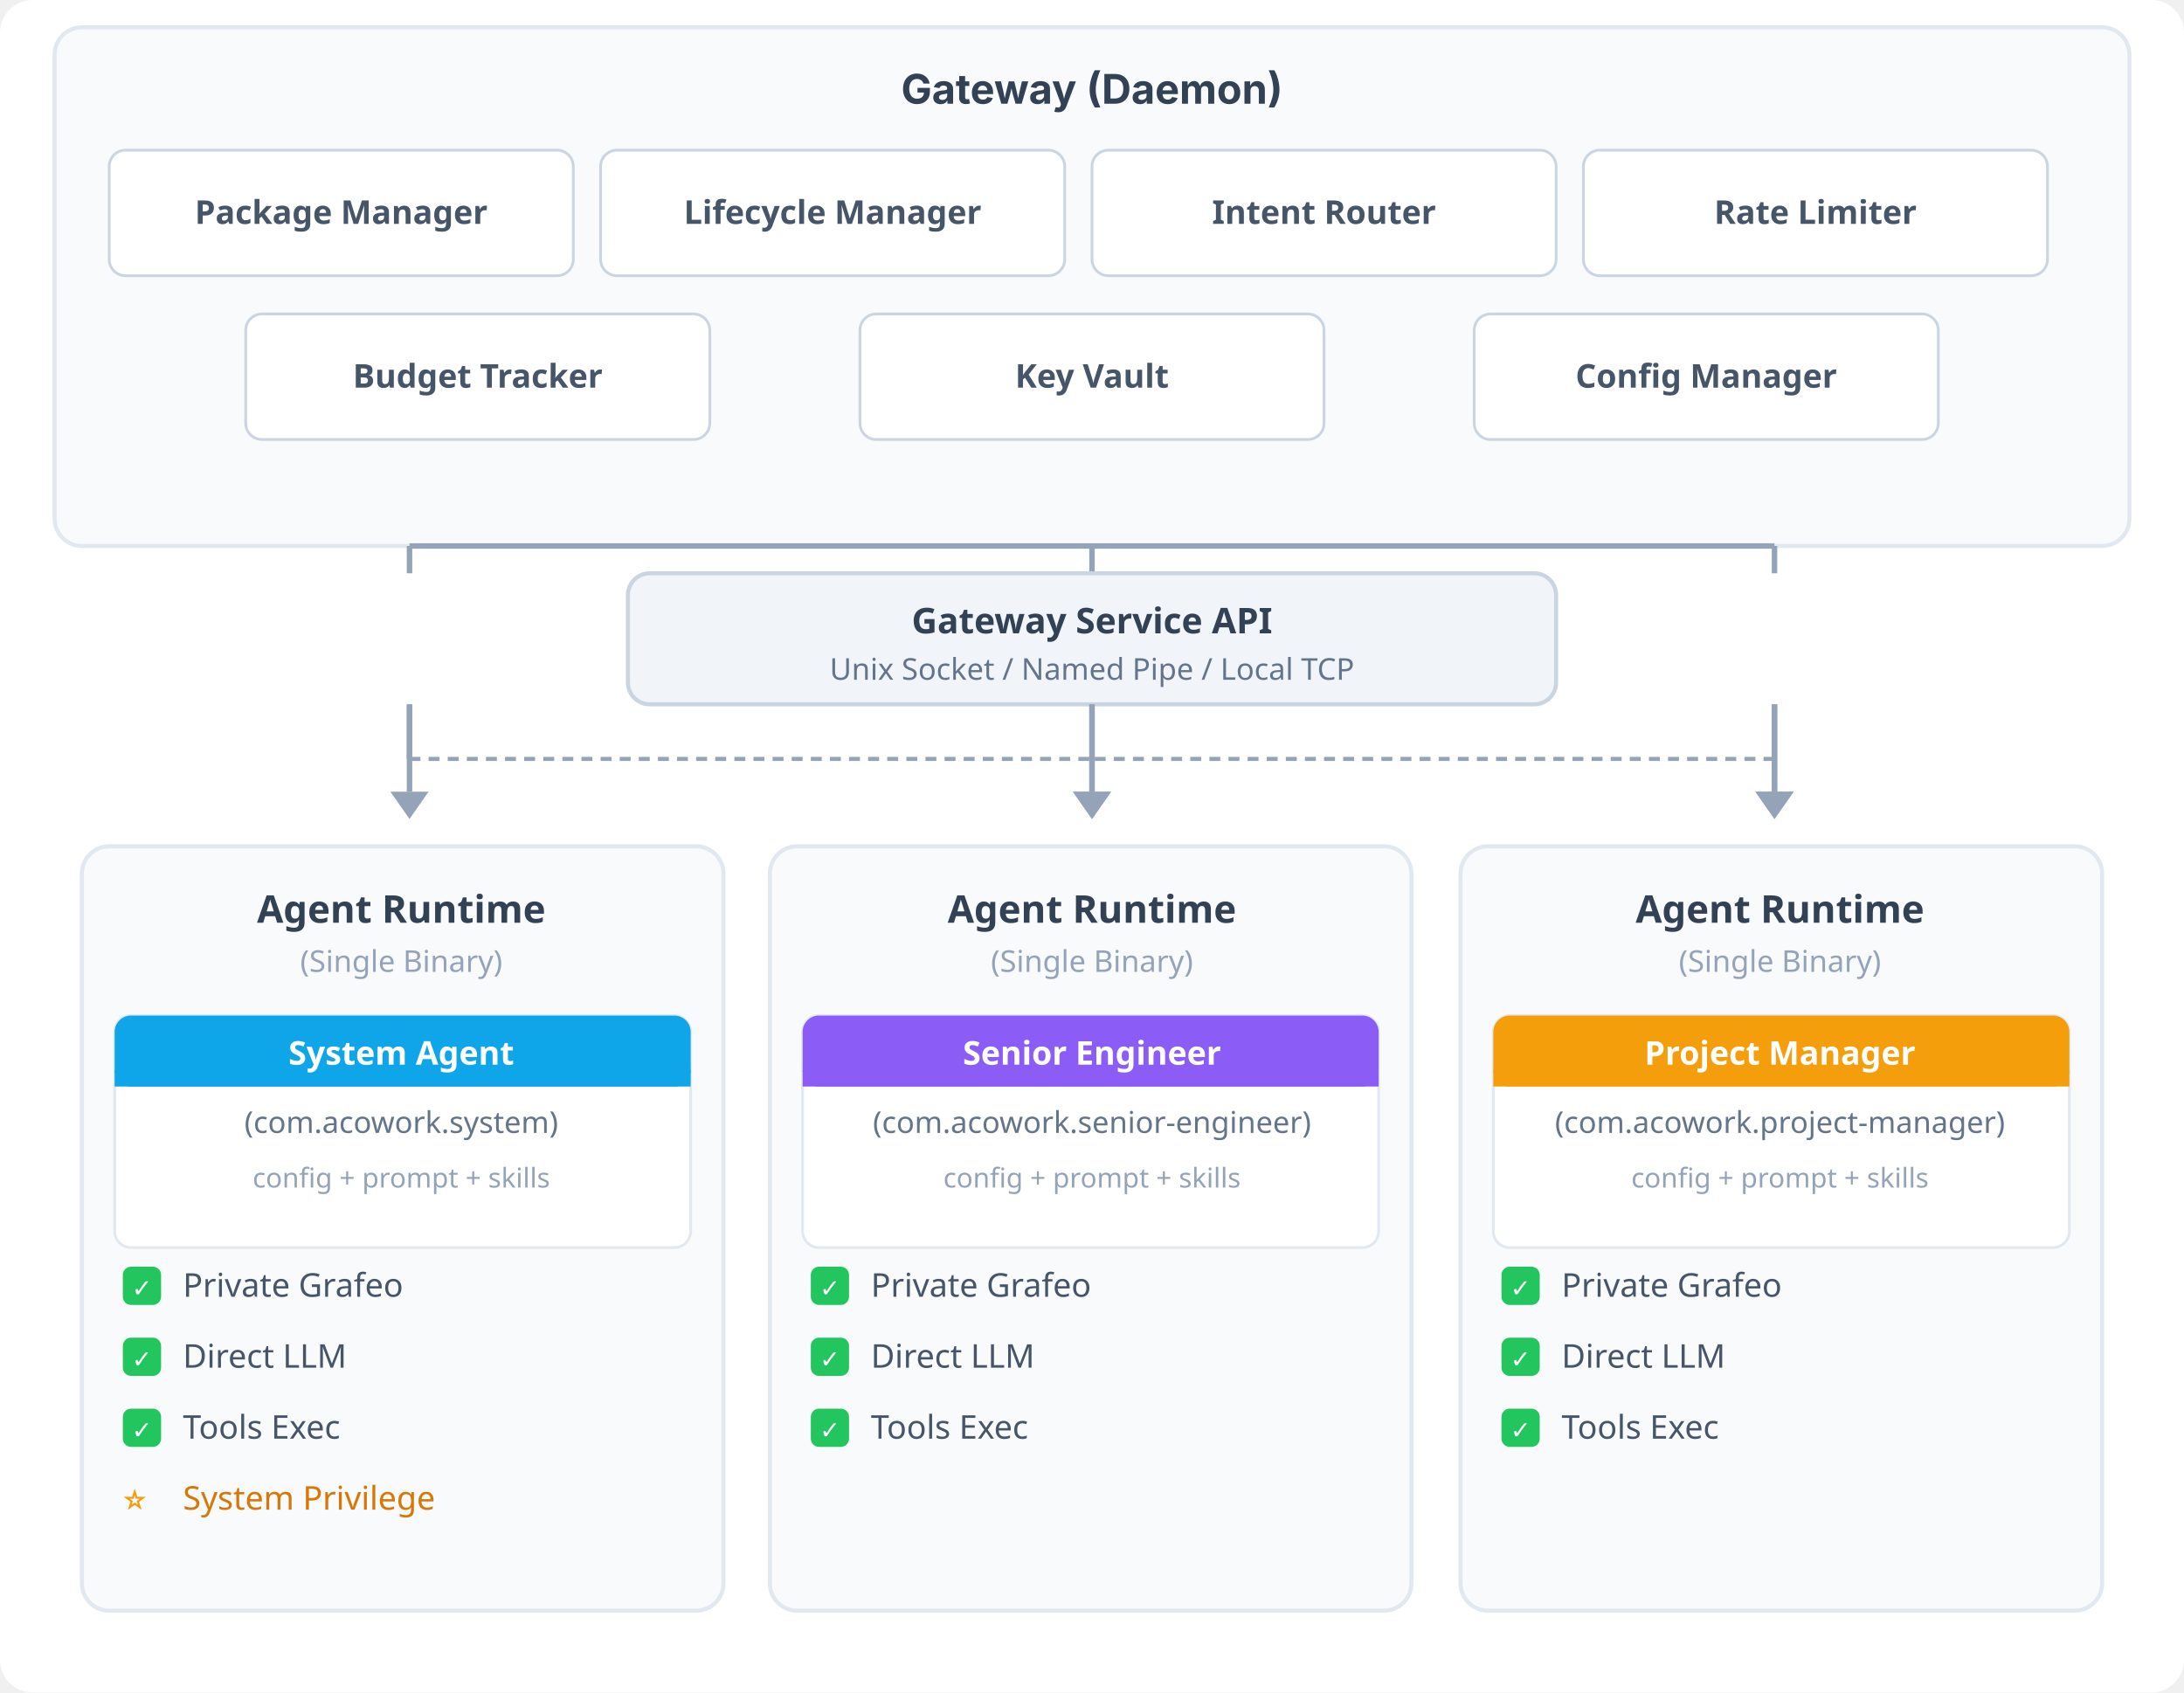
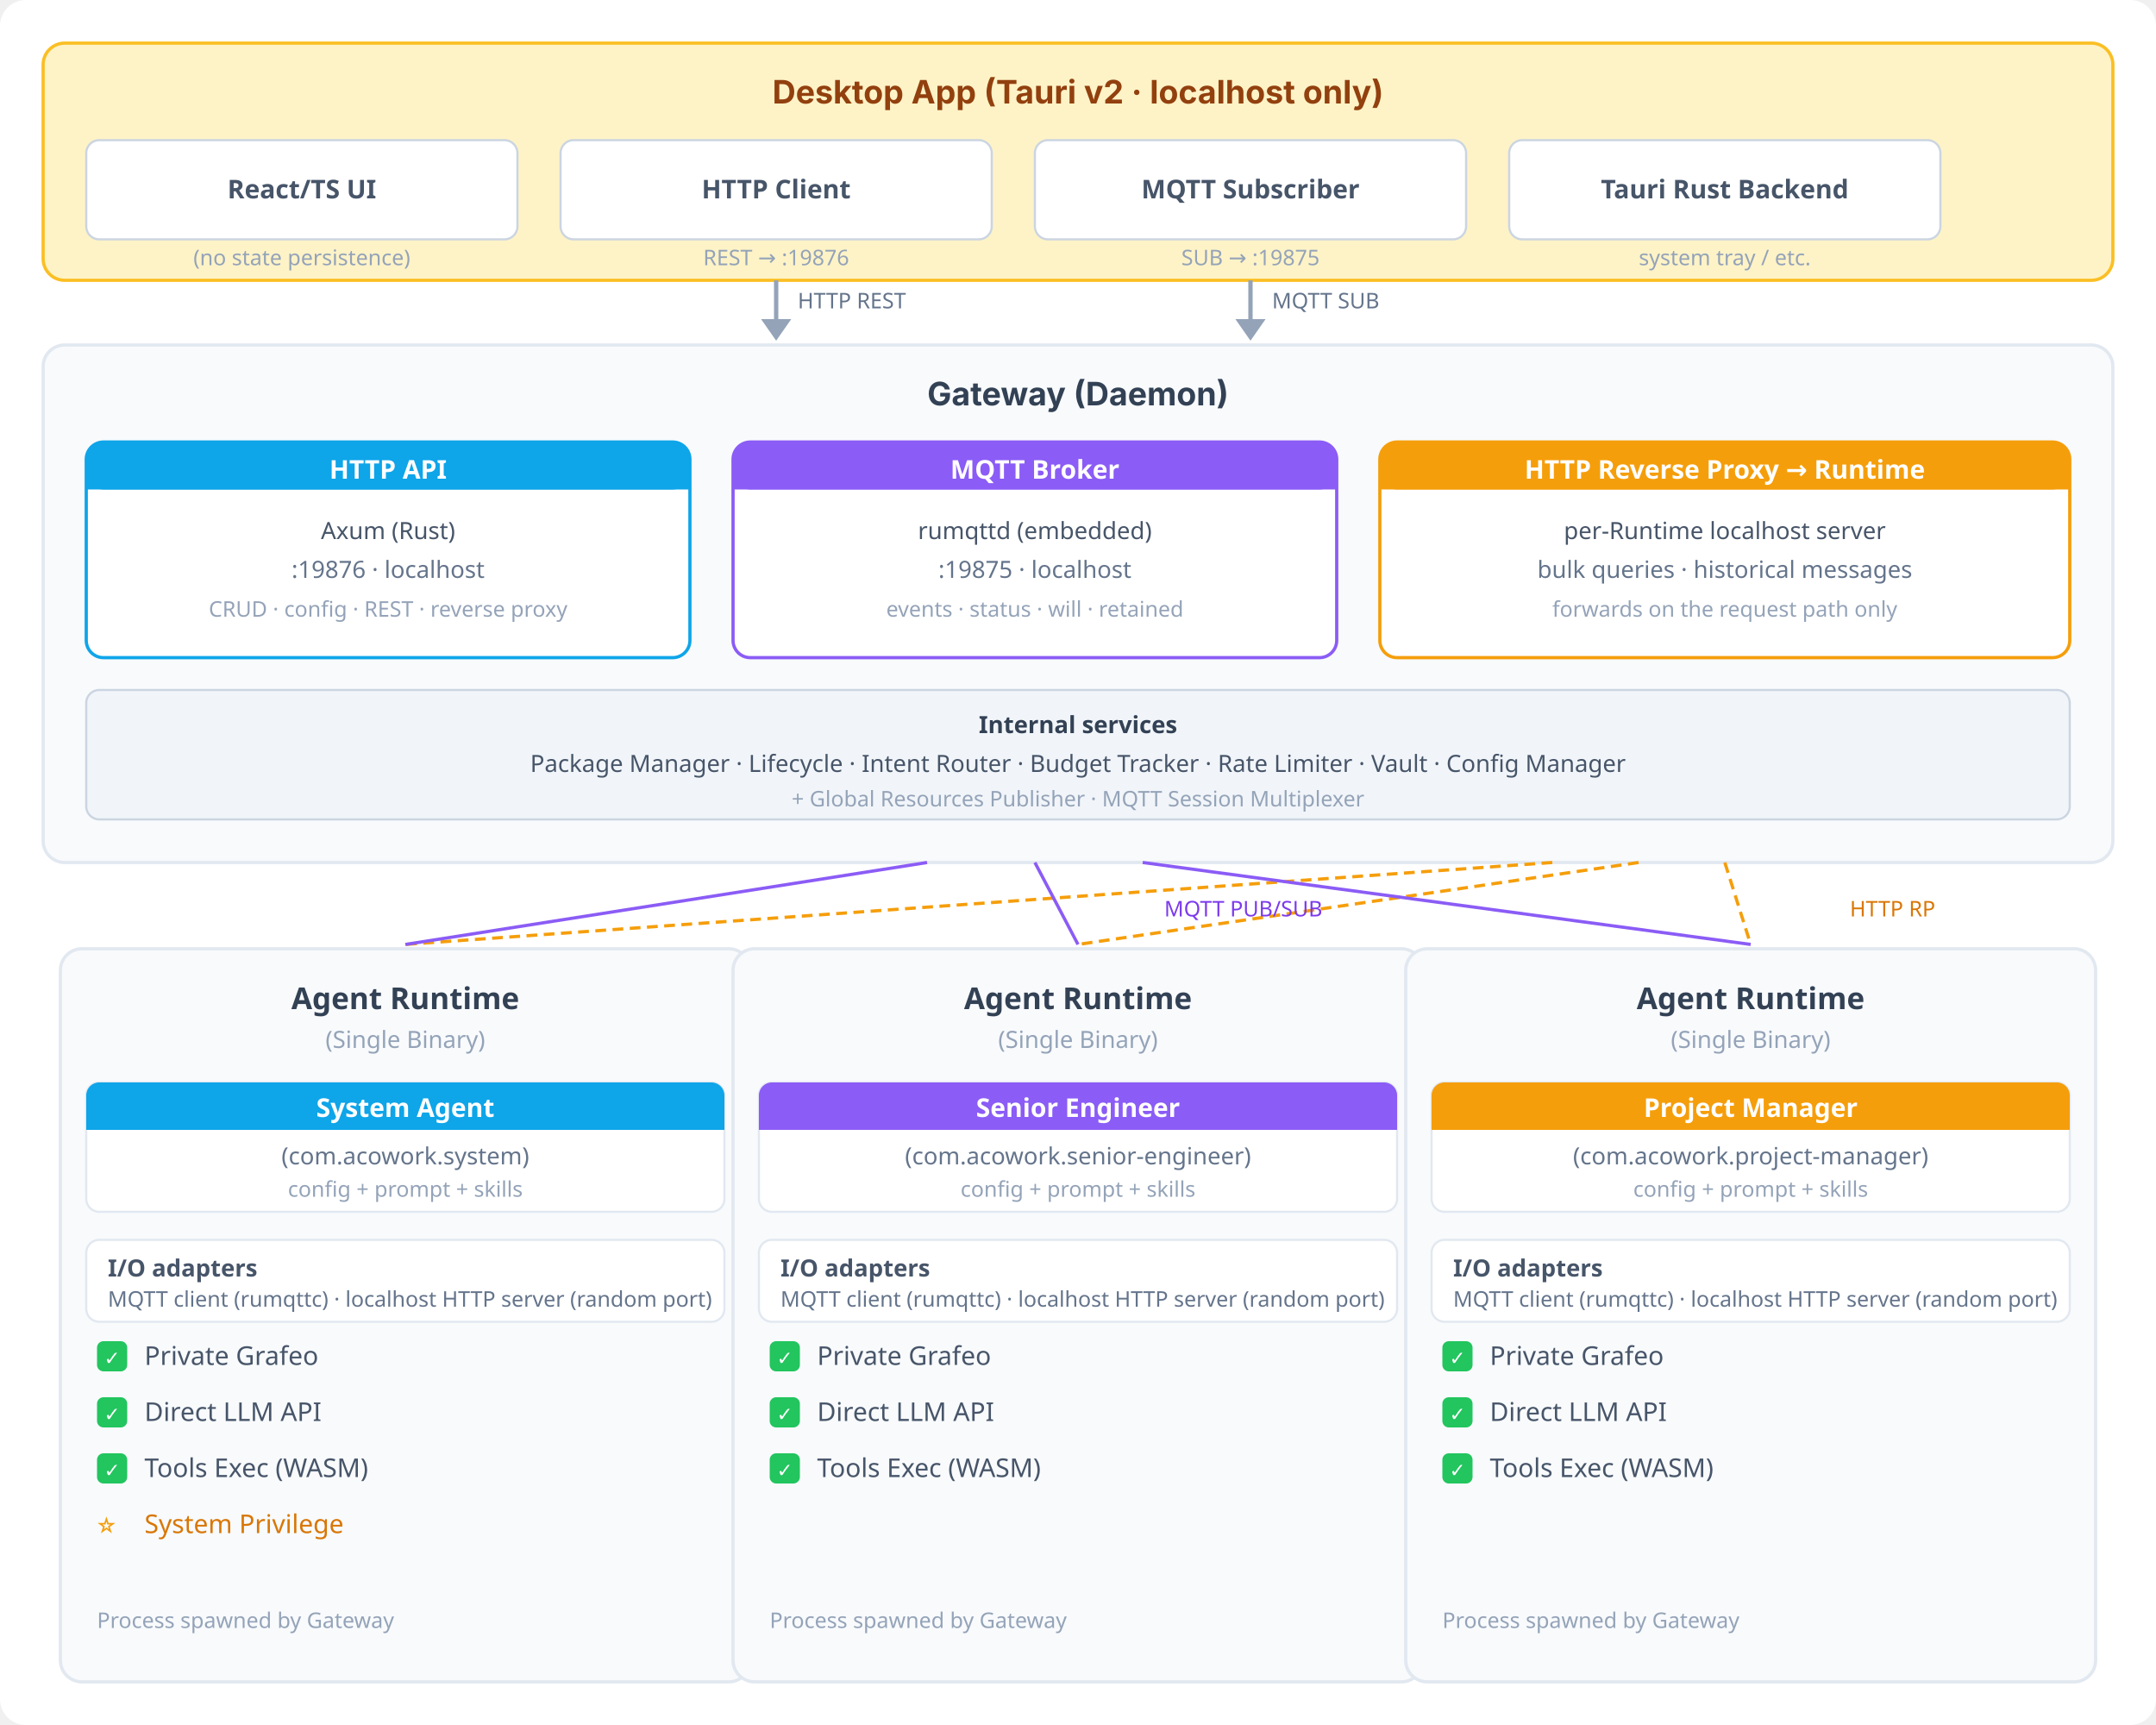
- <svg xmlns="http://www.w3.org/2000/svg" viewBox="0 0 800 620" width="100%" height="100%">
-   <rect width="800" height="620" fill="#ffffff" rx="12" />
-   <rect x="20" y="10" width="760" height="190" rx="10" fill="#f8fafc" stroke="#e2e8f0" stroke-width="1.5" />
-   <text x="400" y="38" text-anchor="middle" fill="#334155" font-family="system-ui, -apple-system, sans-serif" font-size="15" font-weight="700">Gateway (Daemon)</text>
-   <rect x="40" y="55" width="170" height="46" rx="6" fill="#ffffff" stroke="#cbd5e1" stroke-width="1" />
-   <text x="125" y="82" text-anchor="middle" fill="#475569" font-family="system-ui, sans-serif" font-size="12" font-weight="600">Package Manager</text>
-   <rect x="220" y="55" width="170" height="46" rx="6" fill="#ffffff" stroke="#cbd5e1" stroke-width="1" />
-   <text x="305" y="82" text-anchor="middle" fill="#475569" font-family="system-ui, sans-serif" font-size="12" font-weight="600">Lifecycle Manager</text>
-   <rect x="400" y="55" width="170" height="46" rx="6" fill="#ffffff" stroke="#cbd5e1" stroke-width="1" />
-   <text x="485" y="82" text-anchor="middle" fill="#475569" font-family="system-ui, sans-serif" font-size="12" font-weight="600">Intent Router</text>
-   <rect x="580" y="55" width="170" height="46" rx="6" fill="#ffffff" stroke="#cbd5e1" stroke-width="1" />
-   <text x="665" y="82" text-anchor="middle" fill="#475569" font-family="system-ui, sans-serif" font-size="12" font-weight="600">Rate Limiter</text>
-   <rect x="90" y="115" width="170" height="46" rx="6" fill="#ffffff" stroke="#cbd5e1" stroke-width="1" />
-   <text x="175" y="142" text-anchor="middle" fill="#475569" font-family="system-ui, sans-serif" font-size="12" font-weight="600">Budget Tracker</text>
-   <rect x="315" y="115" width="170" height="46" rx="6" fill="#ffffff" stroke="#cbd5e1" stroke-width="1" />
-   <text x="400" y="142" text-anchor="middle" fill="#475569" font-family="system-ui, sans-serif" font-size="12" font-weight="600">Key Vault</text>
-   <rect x="540" y="115" width="170" height="46" rx="6" fill="#ffffff" stroke="#cbd5e1" stroke-width="1" />
-   <text x="625" y="142" text-anchor="middle" fill="#475569" font-family="system-ui, sans-serif" font-size="12" font-weight="600">Config Manager</text>
-   <line x1="150" y1="200" x2="650" y2="200" stroke="#94a3b8" stroke-width="2" />
-   <line x1="400" y1="200" x2="400" y2="210" stroke="#94a3b8" stroke-width="2" />
-   <line x1="150" y1="200" x2="150" y2="210" stroke="#94a3b8" stroke-width="2" />
-   <line x1="650" y1="200" x2="650" y2="210" stroke="#94a3b8" stroke-width="2" />
-   <rect x="230" y="210" width="340" height="48" rx="8" fill="#f1f5f9" stroke="#cbd5e1" stroke-width="1.5" />
-   <text x="400" y="232" text-anchor="middle" fill="#334155" font-family="system-ui, sans-serif" font-size="13" font-weight="700">Gateway Service API</text>
-   <text x="400" y="249" text-anchor="middle" fill="#64748b" font-family="system-ui, sans-serif" font-size="11">Unix Socket / Named Pipe / Local TCP</text>
-   <line x1="150" y1="258" x2="150" y2="278" stroke="#94a3b8" stroke-width="2" />
-   <line x1="150" y1="278" x2="400" y2="278" stroke="#94a3b8" stroke-width="1.5" stroke-dasharray="4,3" />
-   <line x1="400" y1="258" x2="400" y2="290" stroke="#94a3b8" stroke-width="2" />
-   <polygon points="393,290 400,300 407,290" fill="#94a3b8" />
-   <line x1="650" y1="258" x2="650" y2="278" stroke="#94a3b8" stroke-width="2" />
-   <line x1="650" y1="278" x2="400" y2="278" stroke="#94a3b8" stroke-width="1.5" stroke-dasharray="4,3" />
-   <line x1="650" y1="278" x2="650" y2="290" stroke="#94a3b8" stroke-width="2" />
-   <polygon points="643,290 650,300 657,290" fill="#94a3b8" />
-   <line x1="400" y1="258" x2="400" y2="290" stroke="#94a3b8" stroke-width="2" />
-   <polygon points="393,290 400,300 407,290" fill="#94a3b8" />
-   <line x1="150" y1="258" x2="150" y2="290" stroke="#94a3b8" stroke-width="2" />
-   <polygon points="143,290 150,300 157,290" fill="#94a3b8" />
-   <line x1="650" y1="258" x2="650" y2="290" stroke="#94a3b8" stroke-width="2" />
-   <polygon points="643,290 650,300 657,290" fill="#94a3b8" />
-   <rect x="30" y="310" width="235" height="280" rx="10" fill="#f8fafc" stroke="#e2e8f0" stroke-width="1.5" />
-   <text x="147" y="338" text-anchor="middle" fill="#334155" font-family="system-ui, sans-serif" font-size="14" font-weight="700">Agent Runtime</text>
-   <text x="147" y="356" text-anchor="middle" fill="#94a3b8" font-family="system-ui, sans-serif" font-size="11">(Single Binary)</text>
-   <rect x="42" y="372" width="211" height="85" rx="6" fill="#ffffff" stroke="#e2e8f0" stroke-width="1" />
-   <rect x="42" y="372" width="211" height="26" rx="6" fill="#0ea5e9" />
-   <rect x="42" y="392" width="211" height="6" fill="#0ea5e9" />
-   <text x="147" y="390" text-anchor="middle" fill="white" font-family="system-ui, sans-serif" font-size="12" font-weight="600">System Agent</text>
-   <text x="147" y="415" text-anchor="middle" fill="#64748b" font-family="system-ui, sans-serif" font-size="11">(com.acowork.system)</text>
-   <text x="147" y="435" text-anchor="middle" fill="#94a3b8" font-family="system-ui, sans-serif" font-size="10">config + prompt + skills</text>
-   <g transform="translate(45, 472)">
+ <svg xmlns="http://www.w3.org/2000/svg" viewBox="0 0 1000 800" width="100%" height="100%">
+   <rect width="1000" height="800" fill="#ffffff" rx="12" />
+   <rect x="20" y="20" width="960" height="110" rx="10" fill="#fef3c7" stroke="#fbbf24" stroke-width="1.5" />
+   <text x="500" y="48" text-anchor="middle" fill="#92400e" font-family="system-ui, -apple-system, sans-serif" font-size="15" font-weight="700">Desktop App (Tauri v2 · localhost only)</text>
+   <rect x="40" y="65" width="200" height="46" rx="6" fill="#ffffff" stroke="#cbd5e1" stroke-width="1" />
+   <text x="140" y="92" text-anchor="middle" fill="#475569" font-family="system-ui, sans-serif" font-size="12" font-weight="600">React/TS UI</text>
+   <rect x="260" y="65" width="200" height="46" rx="6" fill="#ffffff" stroke="#cbd5e1" stroke-width="1" />
+   <text x="360" y="92" text-anchor="middle" fill="#475569" font-family="system-ui, sans-serif" font-size="12" font-weight="600">HTTP Client</text>
+   <rect x="480" y="65" width="200" height="46" rx="6" fill="#ffffff" stroke="#cbd5e1" stroke-width="1" />
+   <text x="580" y="92" text-anchor="middle" fill="#475569" font-family="system-ui, sans-serif" font-size="12" font-weight="600">MQTT Subscriber</text>
+   <rect x="700" y="65" width="200" height="46" rx="6" fill="#ffffff" stroke="#cbd5e1" stroke-width="1" />
+   <text x="800" y="92" text-anchor="middle" fill="#475569" font-family="system-ui, sans-serif" font-size="12" font-weight="600">Tauri Rust Backend</text>
+   <text x="140" y="123" text-anchor="middle" fill="#94a3b8" font-family="system-ui, sans-serif" font-size="10">(no state persistence)</text>
+   <text x="360" y="123" text-anchor="middle" fill="#94a3b8" font-family="system-ui, sans-serif" font-size="10">REST → :19876</text>
+   <text x="580" y="123" text-anchor="middle" fill="#94a3b8" font-family="system-ui, sans-serif" font-size="10">SUB → :19875</text>
+   <text x="800" y="123" text-anchor="middle" fill="#94a3b8" font-family="system-ui, sans-serif" font-size="10">system tray / etc.</text>
+   <line x1="360" y1="130" x2="360" y2="148" stroke="#94a3b8" stroke-width="2" />
+   <polygon points="353,148 360,158 367,148" fill="#94a3b8" />
+   <text x="370" y="143" fill="#64748b" font-family="system-ui, sans-serif" font-size="10">HTTP REST</text>
+   <line x1="580" y1="130" x2="580" y2="148" stroke="#94a3b8" stroke-width="2" />
+   <polygon points="573,148 580,158 587,148" fill="#94a3b8" />
+   <text x="590" y="143" fill="#64748b" font-family="system-ui, sans-serif" font-size="10">MQTT SUB</text>
+   <rect x="20" y="160" width="960" height="240" rx="10" fill="#f8fafc" stroke="#e2e8f0" stroke-width="1.5" />
+   <text x="500" y="188" text-anchor="middle" fill="#334155" font-family="system-ui, -apple-system, sans-serif" font-size="15" font-weight="700">Gateway (Daemon)</text>
+   <rect x="40" y="205" width="280" height="100" rx="8" fill="#ffffff" stroke="#0ea5e9" stroke-width="1.5" />
+   <rect x="40" y="205" width="280" height="22" rx="8" fill="#0ea5e9" />
+   <rect x="40" y="218" width="280" height="9" fill="#0ea5e9" />
+   <text x="180" y="222" text-anchor="middle" fill="white" font-family="system-ui, sans-serif" font-size="12" font-weight="600">HTTP API</text>
+   <text x="180" y="250" text-anchor="middle" fill="#475569" font-family="system-ui, sans-serif" font-size="11">Axum (Rust)</text>
+   <text x="180" y="268" text-anchor="middle" fill="#64748b" font-family="system-ui, sans-serif" font-size="11">:19876 · localhost</text>
+   <text x="180" y="286" text-anchor="middle" fill="#94a3b8" font-family="system-ui, sans-serif" font-size="10">CRUD · config · REST · reverse proxy</text>
+   <rect x="340" y="205" width="280" height="100" rx="8" fill="#ffffff" stroke="#8b5cf6" stroke-width="1.5" />
+   <rect x="340" y="205" width="280" height="22" rx="8" fill="#8b5cf6" />
+   <rect x="340" y="218" width="280" height="9" fill="#8b5cf6" />
+   <text x="480" y="222" text-anchor="middle" fill="white" font-family="system-ui, sans-serif" font-size="12" font-weight="600">MQTT Broker</text>
+   <text x="480" y="250" text-anchor="middle" fill="#475569" font-family="system-ui, sans-serif" font-size="11">rumqttd (embedded)</text>
+   <text x="480" y="268" text-anchor="middle" fill="#64748b" font-family="system-ui, sans-serif" font-size="11">:19875 · localhost</text>
+   <text x="480" y="286" text-anchor="middle" fill="#94a3b8" font-family="system-ui, sans-serif" font-size="10">events · status · will · retained</text>
+   <rect x="640" y="205" width="320" height="100" rx="8" fill="#ffffff" stroke="#f59e0b" stroke-width="1.5" />
+   <rect x="640" y="205" width="320" height="22" rx="8" fill="#f59e0b" />
+   <rect x="640" y="218" width="320" height="9" fill="#f59e0b" />
+   <text x="800" y="222" text-anchor="middle" fill="white" font-family="system-ui, sans-serif" font-size="12" font-weight="600">HTTP Reverse Proxy → Runtime</text>
+   <text x="800" y="250" text-anchor="middle" fill="#475569" font-family="system-ui, sans-serif" font-size="11">per-Runtime localhost server</text>
+   <text x="800" y="268" text-anchor="middle" fill="#64748b" font-family="system-ui, sans-serif" font-size="11">bulk queries · historical messages</text>
+   <text x="800" y="286" text-anchor="middle" fill="#94a3b8" font-family="system-ui, sans-serif" font-size="10">forwards on the request path only</text>
+   <rect x="40" y="320" width="920" height="60" rx="6" fill="#f1f5f9" stroke="#cbd5e1" stroke-width="1" />
+   <text x="500" y="340" text-anchor="middle" fill="#334155" font-family="system-ui, sans-serif" font-size="11" font-weight="600">Internal services</text>
+   <text x="500" y="358" text-anchor="middle" fill="#475569" font-family="system-ui, sans-serif" font-size="11">Package Manager · Lifecycle · Intent Router · Budget Tracker · Rate Limiter · Vault · Config Manager</text>
+   <text x="500" y="374" text-anchor="middle" fill="#94a3b8" font-family="system-ui, sans-serif" font-size="10">+ Global Resources Publisher · MQTT Session Multiplexer</text>
+   <line x1="720" y1="400" x2="188" y2="438" stroke="#f59e0b" stroke-width="1.5" stroke-dasharray="5,3" />
+   <line x1="760" y1="400" x2="500" y2="438" stroke="#f59e0b" stroke-width="1.5" stroke-dasharray="5,3" />
+   <line x1="800" y1="400" x2="812" y2="438" stroke="#f59e0b" stroke-width="1.5" stroke-dasharray="5,3" />
+   <text x="858" y="425" fill="#d97706" font-family="system-ui, sans-serif" font-size="10">HTTP RP</text>
+   <line x1="430" y1="400" x2="188" y2="438" stroke="#8b5cf6" stroke-width="1.5" />
+   <line x1="480" y1="400" x2="500" y2="438" stroke="#8b5cf6" stroke-width="1.5" />
+   <line x1="530" y1="400" x2="812" y2="438" stroke="#8b5cf6" stroke-width="1.5" />
+   <text x="540" y="425" fill="#7c3aed" font-family="system-ui, sans-serif" font-size="10">MQTT PUB/SUB</text>
+   <rect x="28" y="440" width="320" height="340" rx="10" fill="#f8fafc" stroke="#e2e8f0" stroke-width="1.5" />
+   <text x="188" y="468" text-anchor="middle" fill="#334155" font-family="system-ui, sans-serif" font-size="14" font-weight="700">Agent Runtime</text>
+   <text x="188" y="486" text-anchor="middle" fill="#94a3b8" font-family="system-ui, sans-serif" font-size="11">(Single Binary)</text>
+   <rect x="40" y="502" width="296" height="60" rx="6" fill="#ffffff" stroke="#e2e8f0" stroke-width="1" />
+   <rect x="40" y="502" width="296" height="22" rx="6" fill="#0ea5e9" />
+   <rect x="40" y="515" width="296" height="9" fill="#0ea5e9" />
+   <text x="188" y="518" text-anchor="middle" fill="white" font-family="system-ui, sans-serif" font-size="12" font-weight="600">System Agent</text>
+   <text x="188" y="540" text-anchor="middle" fill="#64748b" font-family="system-ui, sans-serif" font-size="11">(com.acowork.system)</text>
+   <text x="188" y="555" text-anchor="middle" fill="#94a3b8" font-family="system-ui, sans-serif" font-size="10">config + prompt + skills</text>
+   <rect x="40" y="575" width="296" height="38" rx="6" fill="#ffffff" stroke="#e2e8f0" stroke-width="1" />
+   <text x="50" y="592" fill="#475569" font-family="system-ui, sans-serif" font-size="11" font-weight="600">I/O adapters</text>
+   <text x="50" y="606" fill="#64748b" font-family="system-ui, sans-serif" font-size="10">MQTT client (rumqttc) · localhost HTTP server (random port)</text>
+   <g transform="translate(45, 630)">
    <rect x="0" y="-8" width="14" height="14" rx="3" fill="#22c55e" />
    <text x="7" y="3" text-anchor="middle" fill="white" font-family="system-ui, sans-serif" font-size="9" font-weight="bold">✓</text>
    <text x="22" y="3" fill="#475569" font-family="system-ui, sans-serif" font-size="12">Private Grafeo</text>
  </g>
-   <g transform="translate(45, 498)">
+   <g transform="translate(45, 656)">
    <rect x="0" y="-8" width="14" height="14" rx="3" fill="#22c55e" />
    <text x="7" y="3" text-anchor="middle" fill="white" font-family="system-ui, sans-serif" font-size="9" font-weight="bold">✓</text>
-     <text x="22" y="3" fill="#475569" font-family="system-ui, sans-serif" font-size="12">Direct LLM</text>
+     <text x="22" y="3" fill="#475569" font-family="system-ui, sans-serif" font-size="12">Direct LLM API</text>
  </g>
-   <g transform="translate(45, 524)">
+   <g transform="translate(45, 682)">
    <rect x="0" y="-8" width="14" height="14" rx="3" fill="#22c55e" />
    <text x="7" y="3" text-anchor="middle" fill="white" font-family="system-ui, sans-serif" font-size="9" font-weight="bold">✓</text>
-     <text x="22" y="3" fill="#475569" font-family="system-ui, sans-serif" font-size="12">Tools Exec</text>
+     <text x="22" y="3" fill="#475569" font-family="system-ui, sans-serif" font-size="12">Tools Exec (WASM)</text>
  </g>
-   <g transform="translate(45, 550)">
+   <g transform="translate(45, 708)">
    <text x="0" y="3" fill="#f59e0b" font-family="system-ui, sans-serif" font-size="13">⭐</text>
    <text x="22" y="3" fill="#d97706" font-family="system-ui, sans-serif" font-size="12" font-weight="500">System Privilege</text>
  </g>
-   <rect x="282" y="310" width="235" height="280" rx="10" fill="#f8fafc" stroke="#e2e8f0" stroke-width="1.5" />
-   <text x="400" y="338" text-anchor="middle" fill="#334155" font-family="system-ui, sans-serif" font-size="14" font-weight="700">Agent Runtime</text>
-   <text x="400" y="356" text-anchor="middle" fill="#94a3b8" font-family="system-ui, sans-serif" font-size="11">(Single Binary)</text>
-   <rect x="294" y="372" width="211" height="85" rx="6" fill="#ffffff" stroke="#e2e8f0" stroke-width="1" />
-   <rect x="294" y="372" width="211" height="26" rx="6" fill="#8b5cf6" />
-   <rect x="294" y="392" width="211" height="6" fill="#8b5cf6" />
-   <text x="400" y="390" text-anchor="middle" fill="white" font-family="system-ui, sans-serif" font-size="12" font-weight="600">Senior Engineer</text>
-   <text x="400" y="415" text-anchor="middle" fill="#64748b" font-family="system-ui, sans-serif" font-size="11">(com.acowork.senior-engineer)</text>
-   <text x="400" y="435" text-anchor="middle" fill="#94a3b8" font-family="system-ui, sans-serif" font-size="10">config + prompt + skills</text>
-   <g transform="translate(297, 472)">
+   <text x="45" y="755" fill="#94a3b8" font-family="system-ui, sans-serif" font-size="10">Process spawned by Gateway</text>
+   <rect x="340" y="440" width="320" height="340" rx="10" fill="#f8fafc" stroke="#e2e8f0" stroke-width="1.5" />
+   <text x="500" y="468" text-anchor="middle" fill="#334155" font-family="system-ui, sans-serif" font-size="14" font-weight="700">Agent Runtime</text>
+   <text x="500" y="486" text-anchor="middle" fill="#94a3b8" font-family="system-ui, sans-serif" font-size="11">(Single Binary)</text>
+   <rect x="352" y="502" width="296" height="60" rx="6" fill="#ffffff" stroke="#e2e8f0" stroke-width="1" />
+   <rect x="352" y="502" width="296" height="22" rx="6" fill="#8b5cf6" />
+   <rect x="352" y="515" width="296" height="9" fill="#8b5cf6" />
+   <text x="500" y="518" text-anchor="middle" fill="white" font-family="system-ui, sans-serif" font-size="12" font-weight="600">Senior Engineer</text>
+   <text x="500" y="540" text-anchor="middle" fill="#64748b" font-family="system-ui, sans-serif" font-size="11">(com.acowork.senior-engineer)</text>
+   <text x="500" y="555" text-anchor="middle" fill="#94a3b8" font-family="system-ui, sans-serif" font-size="10">config + prompt + skills</text>
+   <rect x="352" y="575" width="296" height="38" rx="6" fill="#ffffff" stroke="#e2e8f0" stroke-width="1" />
+   <text x="362" y="592" fill="#475569" font-family="system-ui, sans-serif" font-size="11" font-weight="600">I/O adapters</text>
+   <text x="362" y="606" fill="#64748b" font-family="system-ui, sans-serif" font-size="10">MQTT client (rumqttc) · localhost HTTP server (random port)</text>
+   <g transform="translate(357, 630)">
    <rect x="0" y="-8" width="14" height="14" rx="3" fill="#22c55e" />
    <text x="7" y="3" text-anchor="middle" fill="white" font-family="system-ui, sans-serif" font-size="9" font-weight="bold">✓</text>
    <text x="22" y="3" fill="#475569" font-family="system-ui, sans-serif" font-size="12">Private Grafeo</text>
  </g>
-   <g transform="translate(297, 498)">
+   <g transform="translate(357, 656)">
    <rect x="0" y="-8" width="14" height="14" rx="3" fill="#22c55e" />
    <text x="7" y="3" text-anchor="middle" fill="white" font-family="system-ui, sans-serif" font-size="9" font-weight="bold">✓</text>
-     <text x="22" y="3" fill="#475569" font-family="system-ui, sans-serif" font-size="12">Direct LLM</text>
+     <text x="22" y="3" fill="#475569" font-family="system-ui, sans-serif" font-size="12">Direct LLM API</text>
  </g>
-   <g transform="translate(297, 524)">
+   <g transform="translate(357, 682)">
    <rect x="0" y="-8" width="14" height="14" rx="3" fill="#22c55e" />
    <text x="7" y="3" text-anchor="middle" fill="white" font-family="system-ui, sans-serif" font-size="9" font-weight="bold">✓</text>
-     <text x="22" y="3" fill="#475569" font-family="system-ui, sans-serif" font-size="12">Tools Exec</text>
+     <text x="22" y="3" fill="#475569" font-family="system-ui, sans-serif" font-size="12">Tools Exec (WASM)</text>
  </g>
-   <rect x="535" y="310" width="235" height="280" rx="10" fill="#f8fafc" stroke="#e2e8f0" stroke-width="1.5" />
-   <text x="652" y="338" text-anchor="middle" fill="#334155" font-family="system-ui, sans-serif" font-size="14" font-weight="700">Agent Runtime</text>
-   <text x="652" y="356" text-anchor="middle" fill="#94a3b8" font-family="system-ui, sans-serif" font-size="11">(Single Binary)</text>
-   <rect x="547" y="372" width="211" height="85" rx="6" fill="#ffffff" stroke="#e2e8f0" stroke-width="1" />
-   <rect x="547" y="372" width="211" height="26" rx="6" fill="#f59e0b" />
-   <rect x="547" y="392" width="211" height="6" fill="#f59e0b" />
-   <text x="652" y="390" text-anchor="middle" fill="white" font-family="system-ui, sans-serif" font-size="12" font-weight="600">Project Manager</text>
-   <text x="652" y="415" text-anchor="middle" fill="#64748b" font-family="system-ui, sans-serif" font-size="11">(com.acowork.project-manager)</text>
-   <text x="652" y="435" text-anchor="middle" fill="#94a3b8" font-family="system-ui, sans-serif" font-size="10">config + prompt + skills</text>
-   <g transform="translate(550, 472)">
+   <text x="357" y="755" fill="#94a3b8" font-family="system-ui, sans-serif" font-size="10">Process spawned by Gateway</text>
+   <rect x="652" y="440" width="320" height="340" rx="10" fill="#f8fafc" stroke="#e2e8f0" stroke-width="1.5" />
+   <text x="812" y="468" text-anchor="middle" fill="#334155" font-family="system-ui, sans-serif" font-size="14" font-weight="700">Agent Runtime</text>
+   <text x="812" y="486" text-anchor="middle" fill="#94a3b8" font-family="system-ui, sans-serif" font-size="11">(Single Binary)</text>
+   <rect x="664" y="502" width="296" height="60" rx="6" fill="#ffffff" stroke="#e2e8f0" stroke-width="1" />
+   <rect x="664" y="502" width="296" height="22" rx="6" fill="#f59e0b" />
+   <rect x="664" y="515" width="296" height="9" fill="#f59e0b" />
+   <text x="812" y="518" text-anchor="middle" fill="white" font-family="system-ui, sans-serif" font-size="12" font-weight="600">Project Manager</text>
+   <text x="812" y="540" text-anchor="middle" fill="#64748b" font-family="system-ui, sans-serif" font-size="11">(com.acowork.project-manager)</text>
+   <text x="812" y="555" text-anchor="middle" fill="#94a3b8" font-family="system-ui, sans-serif" font-size="10">config + prompt + skills</text>
+   <rect x="664" y="575" width="296" height="38" rx="6" fill="#ffffff" stroke="#e2e8f0" stroke-width="1" />
+   <text x="674" y="592" fill="#475569" font-family="system-ui, sans-serif" font-size="11" font-weight="600">I/O adapters</text>
+   <text x="674" y="606" fill="#64748b" font-family="system-ui, sans-serif" font-size="10">MQTT client (rumqttc) · localhost HTTP server (random port)</text>
+   <g transform="translate(669, 630)">
    <rect x="0" y="-8" width="14" height="14" rx="3" fill="#22c55e" />
    <text x="7" y="3" text-anchor="middle" fill="white" font-family="system-ui, sans-serif" font-size="9" font-weight="bold">✓</text>
    <text x="22" y="3" fill="#475569" font-family="system-ui, sans-serif" font-size="12">Private Grafeo</text>
  </g>
-   <g transform="translate(550, 498)">
+   <g transform="translate(669, 656)">
    <rect x="0" y="-8" width="14" height="14" rx="3" fill="#22c55e" />
    <text x="7" y="3" text-anchor="middle" fill="white" font-family="system-ui, sans-serif" font-size="9" font-weight="bold">✓</text>
-     <text x="22" y="3" fill="#475569" font-family="system-ui, sans-serif" font-size="12">Direct LLM</text>
+     <text x="22" y="3" fill="#475569" font-family="system-ui, sans-serif" font-size="12">Direct LLM API</text>
  </g>
-   <g transform="translate(550, 524)">
+   <g transform="translate(669, 682)">
    <rect x="0" y="-8" width="14" height="14" rx="3" fill="#22c55e" />
    <text x="7" y="3" text-anchor="middle" fill="white" font-family="system-ui, sans-serif" font-size="9" font-weight="bold">✓</text>
-     <text x="22" y="3" fill="#475569" font-family="system-ui, sans-serif" font-size="12">Tools Exec</text>
+     <text x="22" y="3" fill="#475569" font-family="system-ui, sans-serif" font-size="12">Tools Exec (WASM)</text>
  </g>
+   <text x="669" y="755" fill="#94a3b8" font-family="system-ui, sans-serif" font-size="10">Process spawned by Gateway</text>
+   <rect x="20" y="785" width="960" height="0" fill="none" />
</svg>
